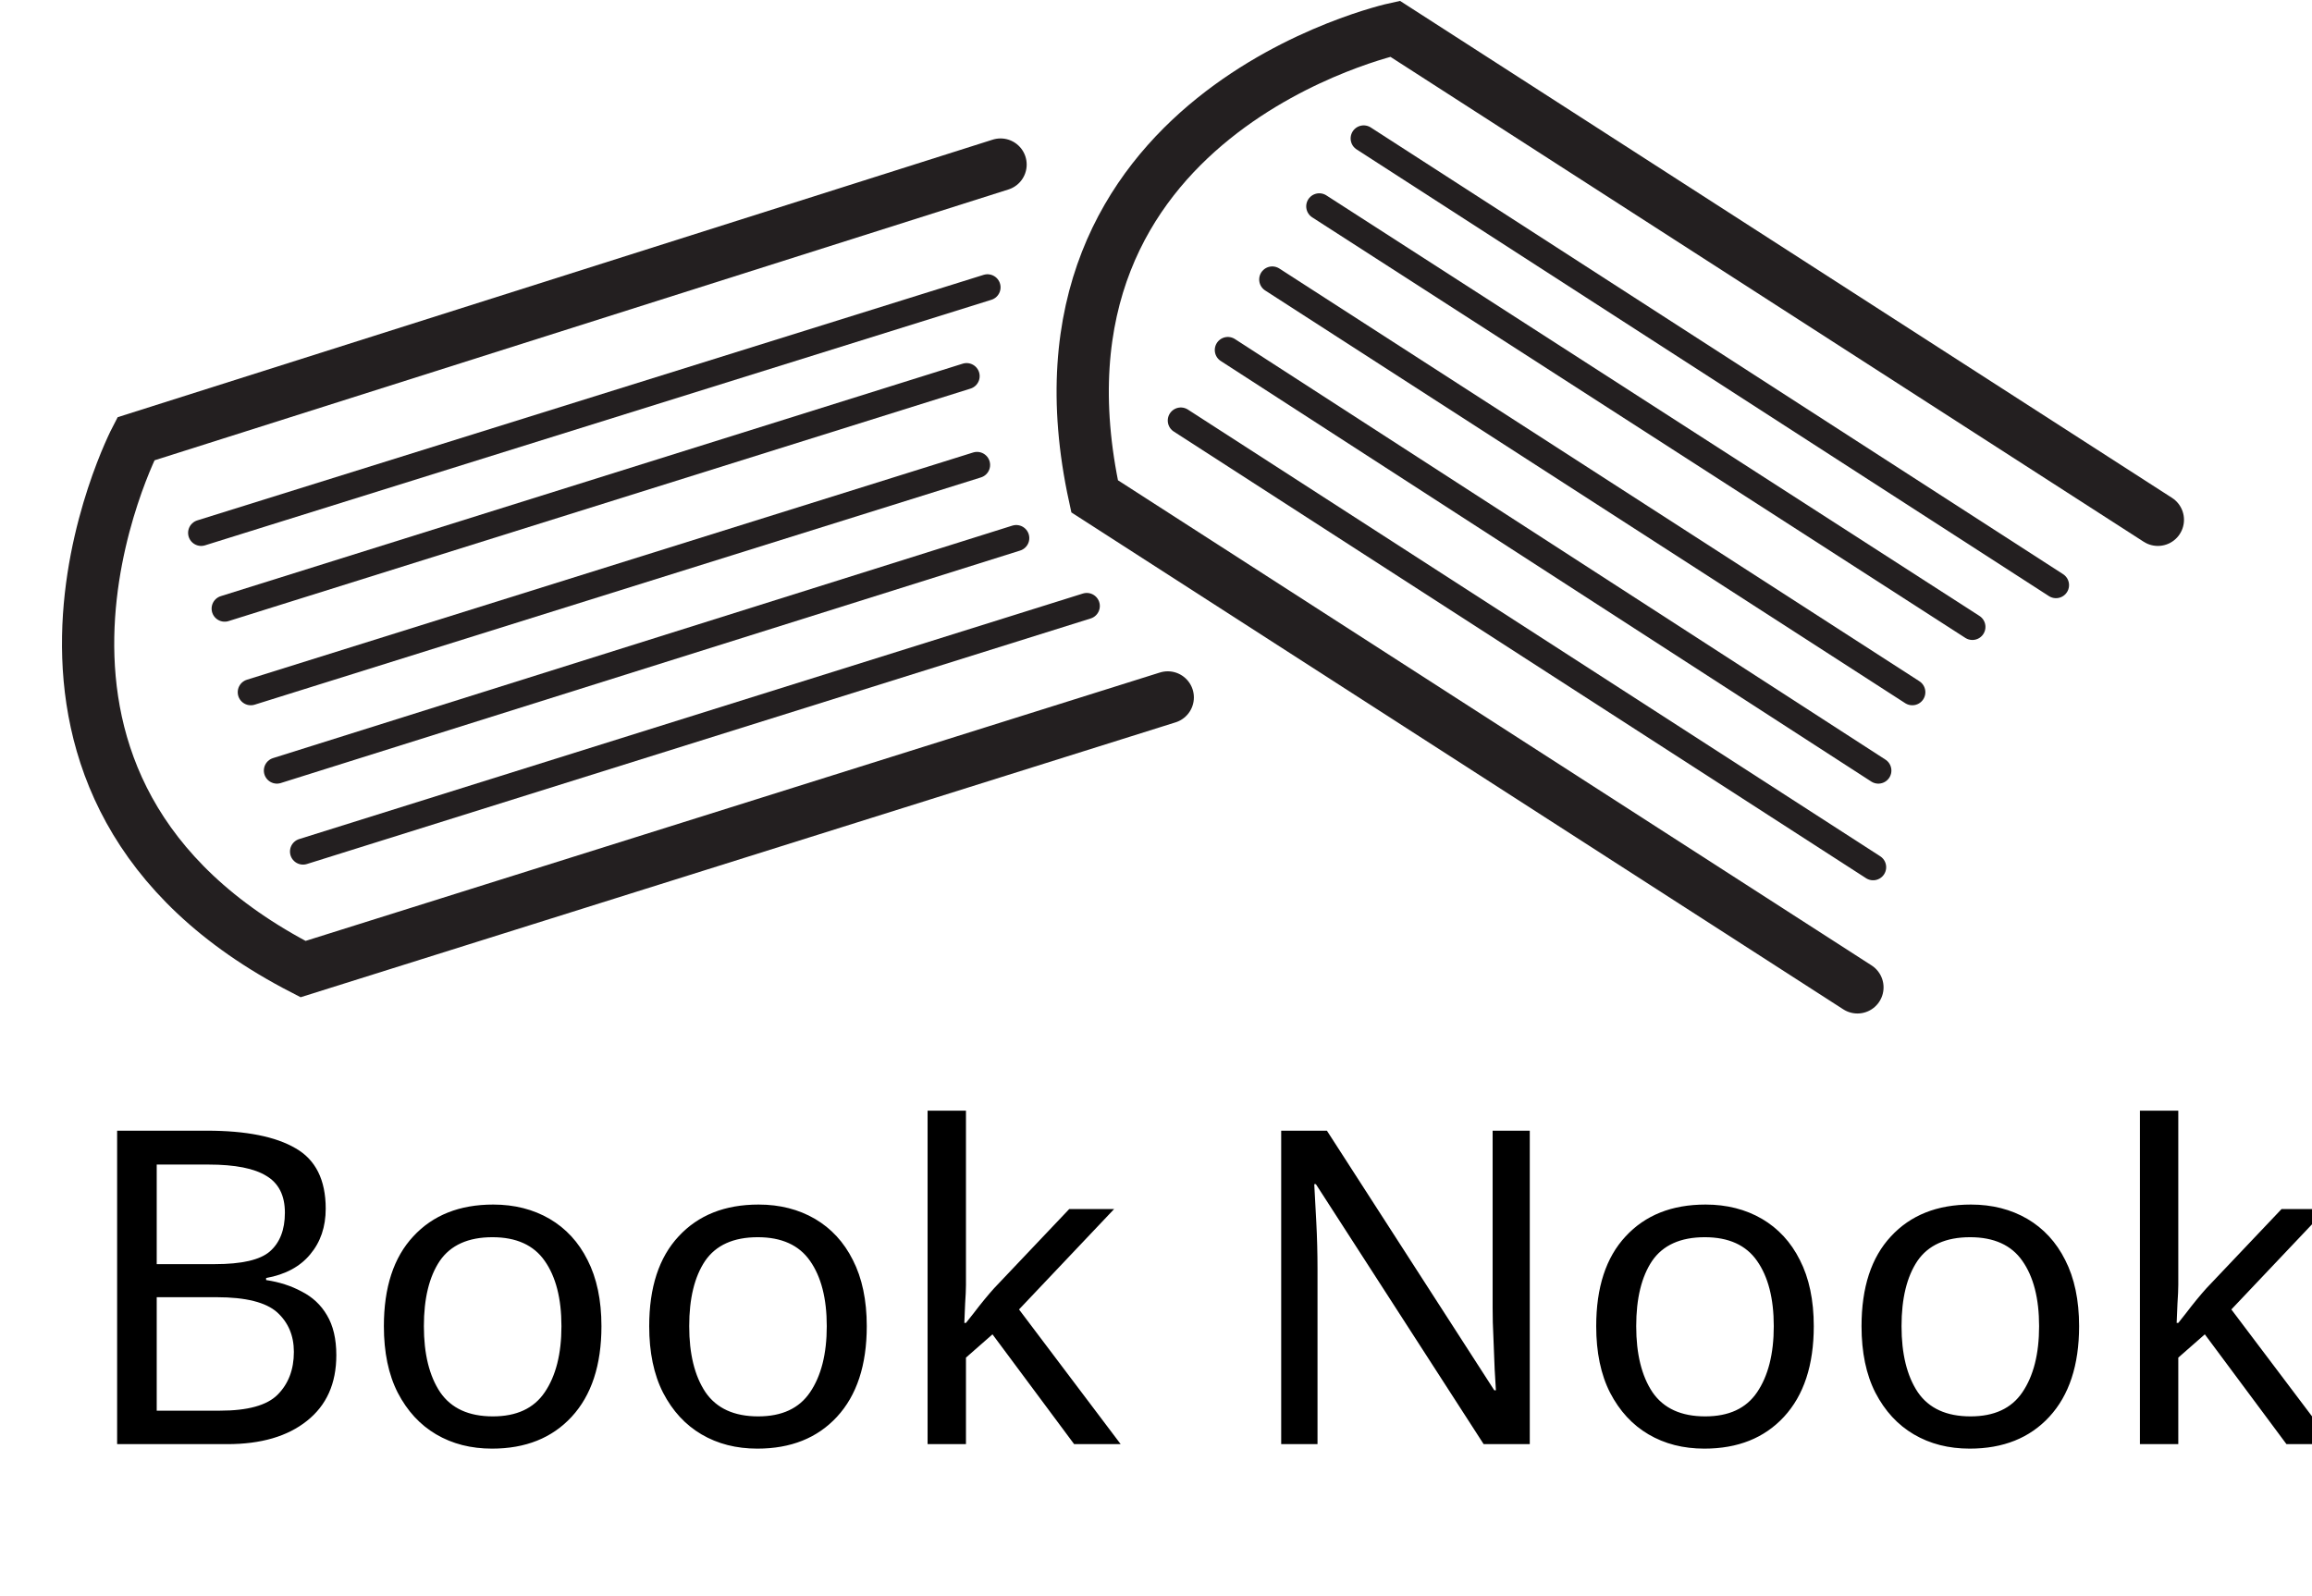
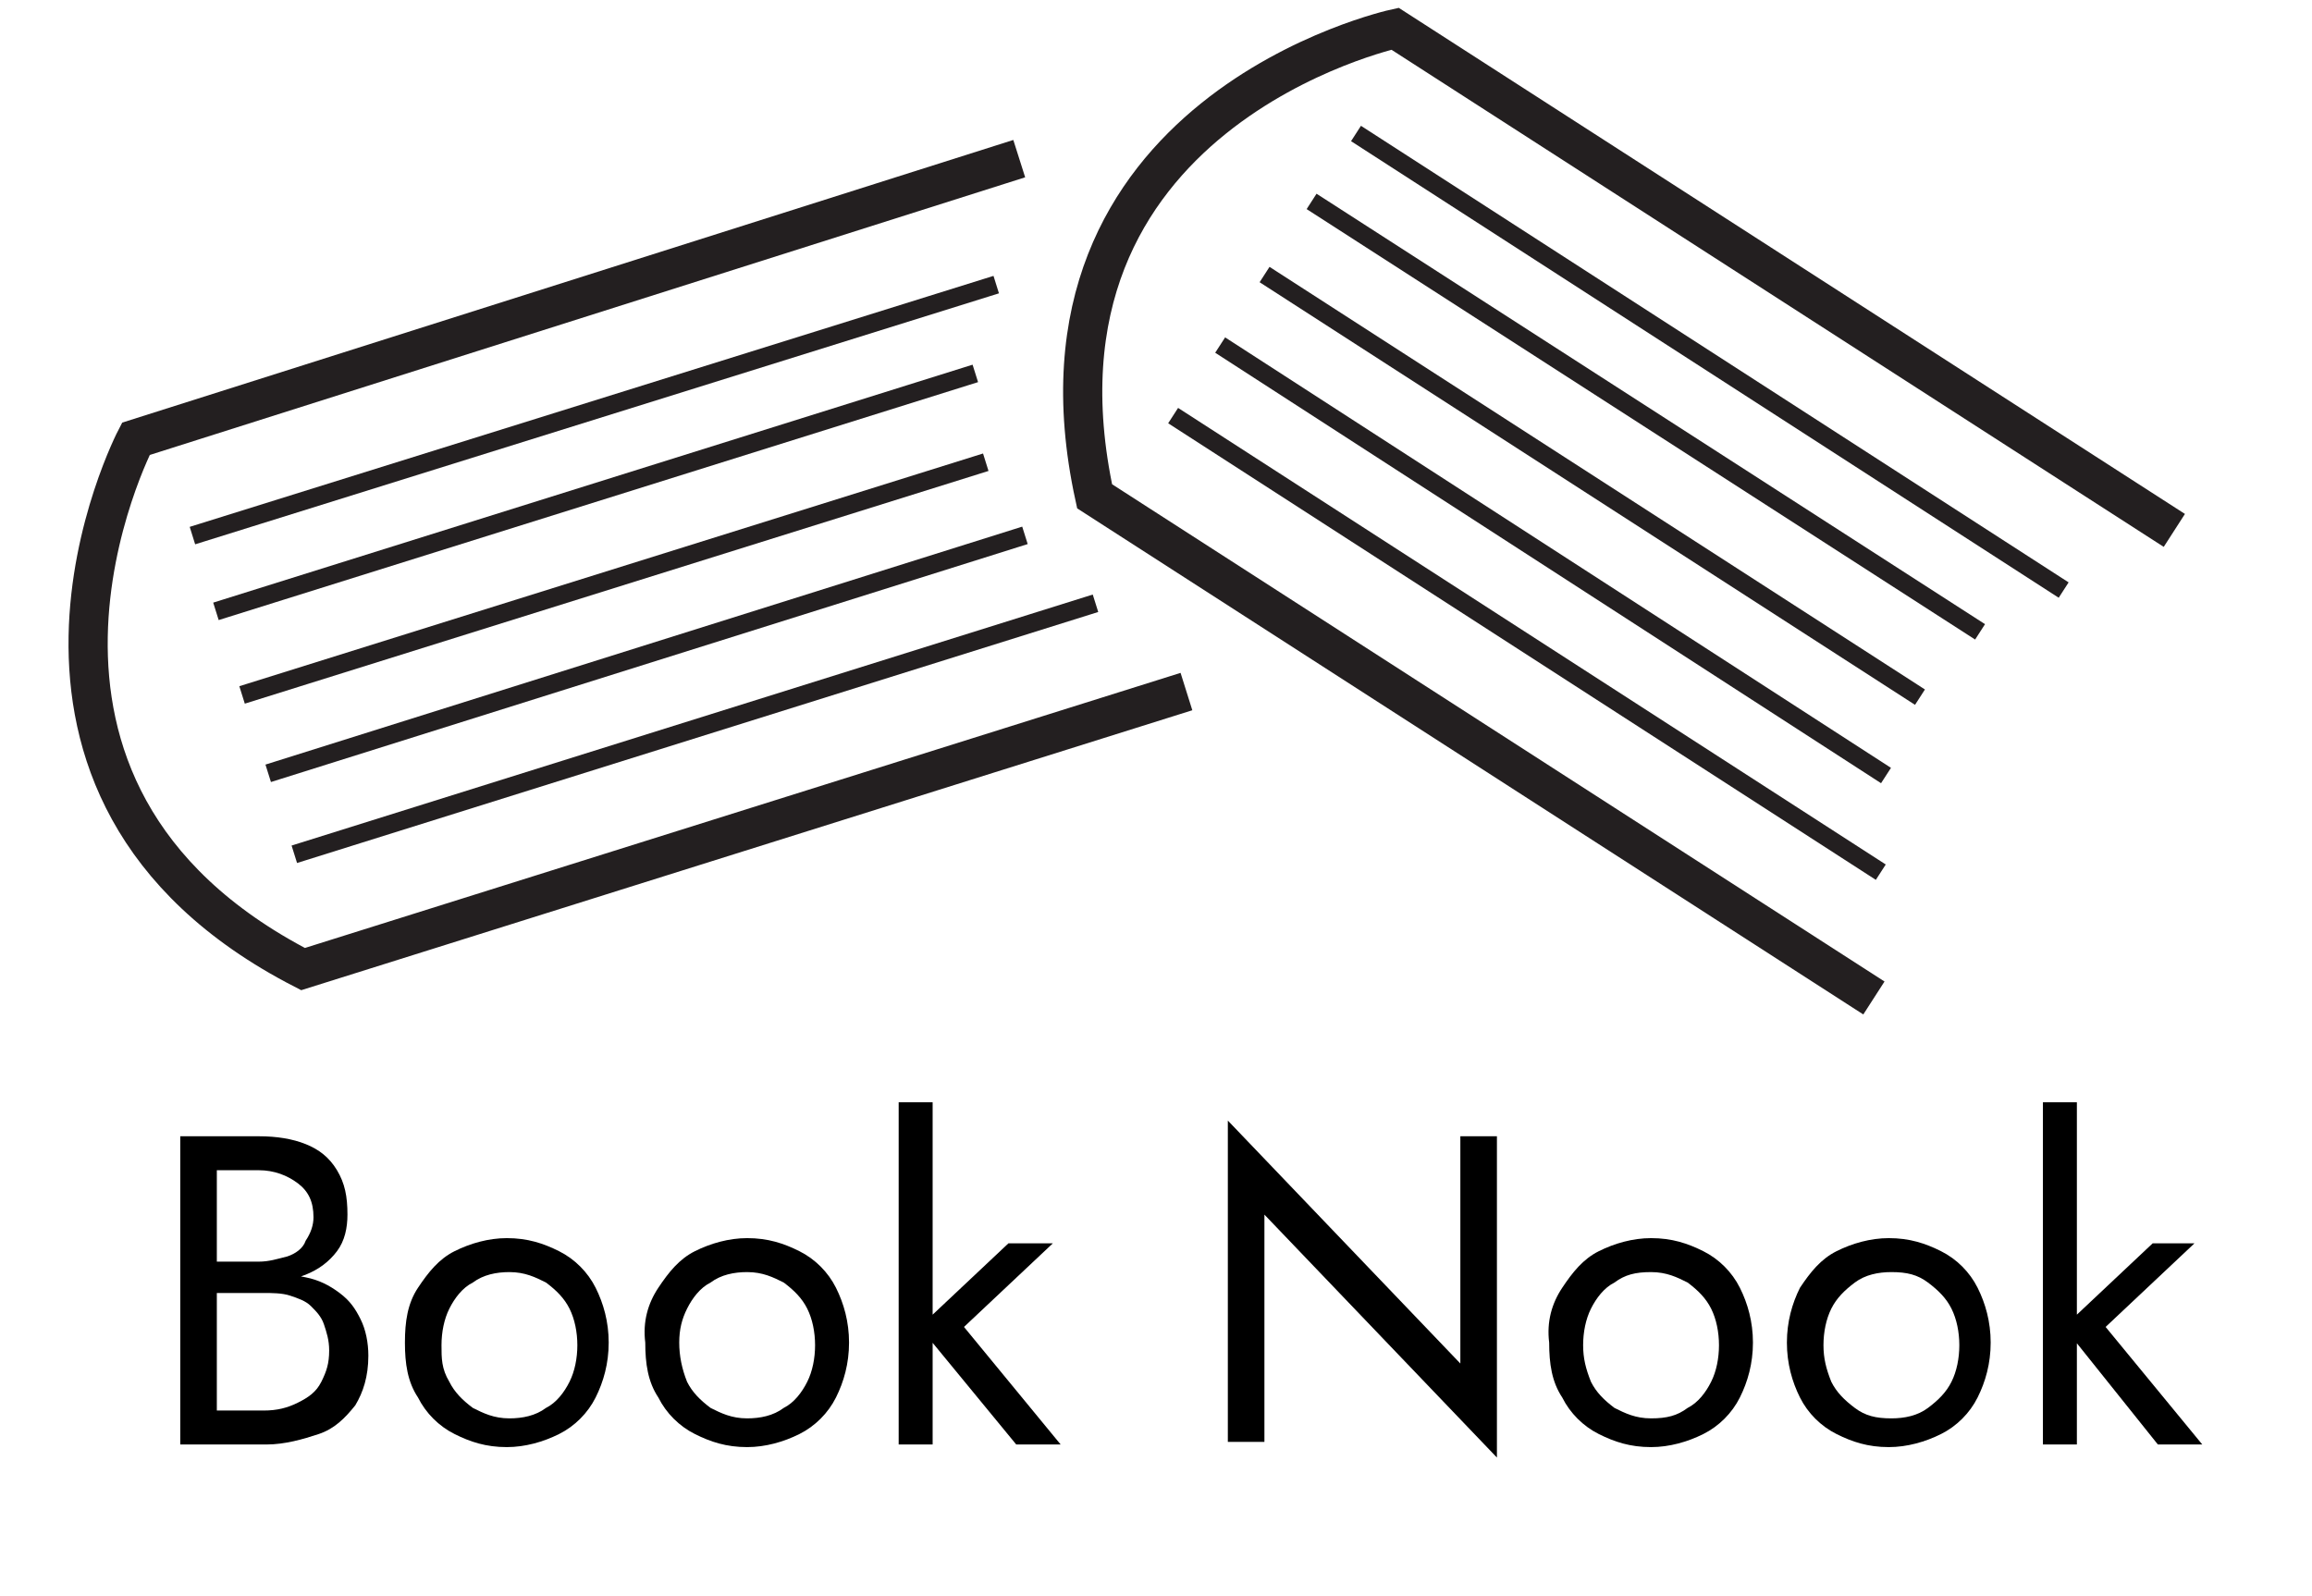
<svg xmlns="http://www.w3.org/2000/svg" version="1.1" id="Layer_1" x="0px" y="0px" viewBox="0 0 88.5 61.1" style="enable-background:new 0 0 88.5 61.1;" xml:space="preserve">
  <style type="text/css">
- 	.st0{fill:#5E3F1D;stroke:#231F20;stroke-linecap:round;stroke-miterlimit:10;}
- 	.st1{fill:none;stroke:#231F20;stroke-width:2;stroke-linecap:round;stroke-miterlimit:10;}
- 	.st2{font-family:'DMSans-Regular';}
- 	.st3{font-size:16.789px;}
+ 	.st0{fill:none;stroke:#231F20;stroke-width:0.7;stroke-linecap:square;stroke-miterlimit:10;}
+ 	.st1{fill:none;stroke:#231F20;stroke-width:1.5;stroke-linecap:square;stroke-miterlimit:10;}
+ 	.st2{enable-background:new    ;}
</style>
  <line class="st0" x1="37.8" y1="11" x2="7.7" y2="20.4" />
  <line class="st0" x1="37" y1="14.4" x2="8.6" y2="23.3" />
  <line class="st0" x1="37.4" y1="17.8" x2="9.6" y2="26.5" />
  <line class="st0" x1="38.9" y1="20.6" x2="10.6" y2="29.5" />
  <line class="st0" x1="41.6" y1="23.2" x2="11.6" y2="32.6" />
  <line class="st0" x1="78.7" y1="22.4" x2="52.2" y2="5.3" />
  <line class="st0" x1="75.5" y1="24" x2="50.5" y2="7.9" />
  <line class="st0" x1="73.2" y1="26.5" x2="48.7" y2="10.7" />
  <line class="st0" x1="71.9" y1="29.5" x2="47" y2="13.4" />
  <line class="st0" x1="71.7" y1="33.2" x2="45.2" y2="16.1" />
  <path class="st1" d="M38.3,6.3L5.2,16.8c0,0-7,13.4,6.4,20.3l33.1-10.4" />
  <path class="st1" d="M82.6,19.9L53.4,1.1c0,0-14.7,3.2-11.5,17.9l29.2,18.8" />
-   <text transform="matrix(1 0 0 1 2.8584 55.2865)" class="st2 st3">Book Nook</text>
+   <g class="st2">
+     <path d="M8,48.3h1.9c0.4,0,0.7-0.1,1.1-0.2c0.3-0.1,0.6-0.3,0.7-0.6c0.2-0.3,0.3-0.6,0.3-0.9c0-0.6-0.2-1-0.6-1.3   c-0.4-0.3-0.9-0.5-1.5-0.5H8.3V54h1.8c0.5,0,0.9-0.1,1.3-0.3c0.4-0.2,0.7-0.4,0.9-0.8s0.3-0.7,0.3-1.2c0-0.4-0.1-0.7-0.2-1   c-0.1-0.3-0.3-0.5-0.5-0.7s-0.5-0.3-0.8-0.4c-0.3-0.1-0.7-0.1-1-0.1H8v-0.8h2.1c0.6,0,1.1,0.1,1.6,0.2c0.5,0.1,0.9,0.3,1.3,0.6   s0.6,0.6,0.8,1c0.2,0.4,0.3,0.9,0.3,1.4c0,0.8-0.2,1.4-0.5,1.9c-0.4,0.5-0.8,0.9-1.4,1.1s-1.3,0.4-2,0.4H6.9V43.5h3   c0.7,0,1.3,0.1,1.8,0.3c0.5,0.2,0.9,0.5,1.2,1s0.4,1,0.4,1.7c0,0.5-0.1,1-0.4,1.4c-0.3,0.4-0.7,0.7-1.2,0.9   c-0.5,0.2-1.1,0.3-1.8,0.3H8V48.3z" />
+     <path d="M16,49.3c0.4-0.6,0.8-1.1,1.4-1.4c0.6-0.3,1.3-0.5,2-0.5c0.8,0,1.4,0.2,2,0.5c0.6,0.3,1.1,0.8,1.4,1.4s0.5,1.3,0.5,2.1   c0,0.8-0.2,1.5-0.5,2.1s-0.8,1.1-1.4,1.4c-0.6,0.3-1.3,0.5-2,0.5c-0.8,0-1.4-0.2-2-0.5c-0.6-0.3-1.1-0.8-1.4-1.4   c-0.4-0.6-0.5-1.3-0.5-2.1C15.5,50.6,15.6,49.9,16,49.3z M17.2,52.9c0.2,0.4,0.5,0.7,0.9,1c0.4,0.2,0.8,0.4,1.4,0.4   c0.5,0,1-0.1,1.4-0.4c0.4-0.2,0.7-0.6,0.9-1s0.3-0.9,0.3-1.4s-0.1-1-0.3-1.4s-0.5-0.7-0.9-1c-0.4-0.2-0.8-0.4-1.4-0.4   c-0.5,0-1,0.1-1.4,0.4c-0.4,0.2-0.7,0.6-0.9,1s-0.3,0.9-0.3,1.4S16.9,52.4,17.2,52.9z" />
+     <path d="M25.2,49.3c0.4-0.6,0.8-1.1,1.4-1.4c0.6-0.3,1.3-0.5,2-0.5c0.8,0,1.4,0.2,2,0.5c0.6,0.3,1.1,0.8,1.4,1.4s0.5,1.3,0.5,2.1   c0,0.8-0.2,1.5-0.5,2.1s-0.8,1.1-1.4,1.4c-0.6,0.3-1.3,0.5-2,0.5c-0.8,0-1.4-0.2-2-0.5c-0.6-0.3-1.1-0.8-1.4-1.4   c-0.4-0.6-0.5-1.3-0.5-2.1C24.6,50.6,24.8,49.9,25.2,49.3z M26.3,52.9c0.2,0.4,0.5,0.7,0.9,1c0.4,0.2,0.8,0.4,1.4,0.4   c0.5,0,1-0.1,1.4-0.4c0.4-0.2,0.7-0.6,0.9-1s0.3-0.9,0.3-1.4s-0.1-1-0.3-1.4s-0.5-0.7-0.9-1c-0.4-0.2-0.8-0.4-1.4-0.4   c-0.5,0-1,0.1-1.4,0.4c-0.4,0.2-0.7,0.6-0.9,1S26,50.9,26,51.4S26.1,52.4,26.3,52.9z" />
+     <path d="M35.7,42.2v13.1h-1.3V42.2H35.7z M40.3,47.6l-3.4,3.2l3.7,4.5h-1.7l-3.7-4.5l3.4-3.2H40.3z" />
+     <path d="M57.3,43.5v12.3l-8.9-9.3v8.7H47V42.9l8.9,9.3v-8.7H57.3z" />
+     <path d="M59.8,49.3c0.4-0.6,0.8-1.1,1.4-1.4c0.6-0.3,1.3-0.5,2-0.5c0.8,0,1.4,0.2,2,0.5s1.1,0.8,1.4,1.4s0.5,1.3,0.5,2.1   c0,0.8-0.2,1.5-0.5,2.1s-0.8,1.1-1.4,1.4s-1.3,0.5-2,0.5c-0.8,0-1.4-0.2-2-0.5c-0.6-0.3-1.1-0.8-1.4-1.4c-0.4-0.6-0.5-1.3-0.5-2.1   C59.2,50.6,59.4,49.9,59.8,49.3z M60.9,52.9c0.2,0.4,0.5,0.7,0.9,1c0.4,0.2,0.8,0.4,1.4,0.4s1-0.1,1.4-0.4c0.4-0.2,0.7-0.6,0.9-1   c0.2-0.4,0.3-0.9,0.3-1.4s-0.1-1-0.3-1.4c-0.2-0.4-0.5-0.7-0.9-1c-0.4-0.2-0.8-0.4-1.4-0.4s-1,0.1-1.4,0.4c-0.4,0.2-0.7,0.6-0.9,1   s-0.3,0.9-0.3,1.4S60.7,52.4,60.9,52.9z" />
+     <path d="M68.9,49.3c0.4-0.6,0.8-1.1,1.4-1.4c0.6-0.3,1.3-0.5,2-0.5c0.8,0,1.4,0.2,2,0.5c0.6,0.3,1.1,0.8,1.4,1.4s0.5,1.3,0.5,2.1   c0,0.8-0.2,1.5-0.5,2.1s-0.8,1.1-1.4,1.4c-0.6,0.3-1.3,0.5-2,0.5c-0.8,0-1.4-0.2-2-0.5c-0.6-0.3-1.1-0.8-1.4-1.4s-0.5-1.3-0.5-2.1   C68.4,50.6,68.6,49.9,68.9,49.3z M70.1,52.9c0.2,0.4,0.5,0.7,0.9,1s0.8,0.4,1.4,0.4c0.5,0,1-0.1,1.4-0.4s0.7-0.6,0.9-1   c0.2-0.4,0.3-0.9,0.3-1.4s-0.1-1-0.3-1.4c-0.2-0.4-0.5-0.7-0.9-1s-0.8-0.4-1.4-0.4c-0.5,0-1,0.1-1.4,0.4s-0.7,0.6-0.9,1   s-0.3,0.9-0.3,1.4S69.9,52.4,70.1,52.9z" />
+     <path d="M79.5,42.2v13.1h-1.3V42.2H79.5z M84,47.6l-3.4,3.2l3.7,4.5h-1.7L79,50.8l3.4-3.2H84z" />
+   </g>
</svg>
